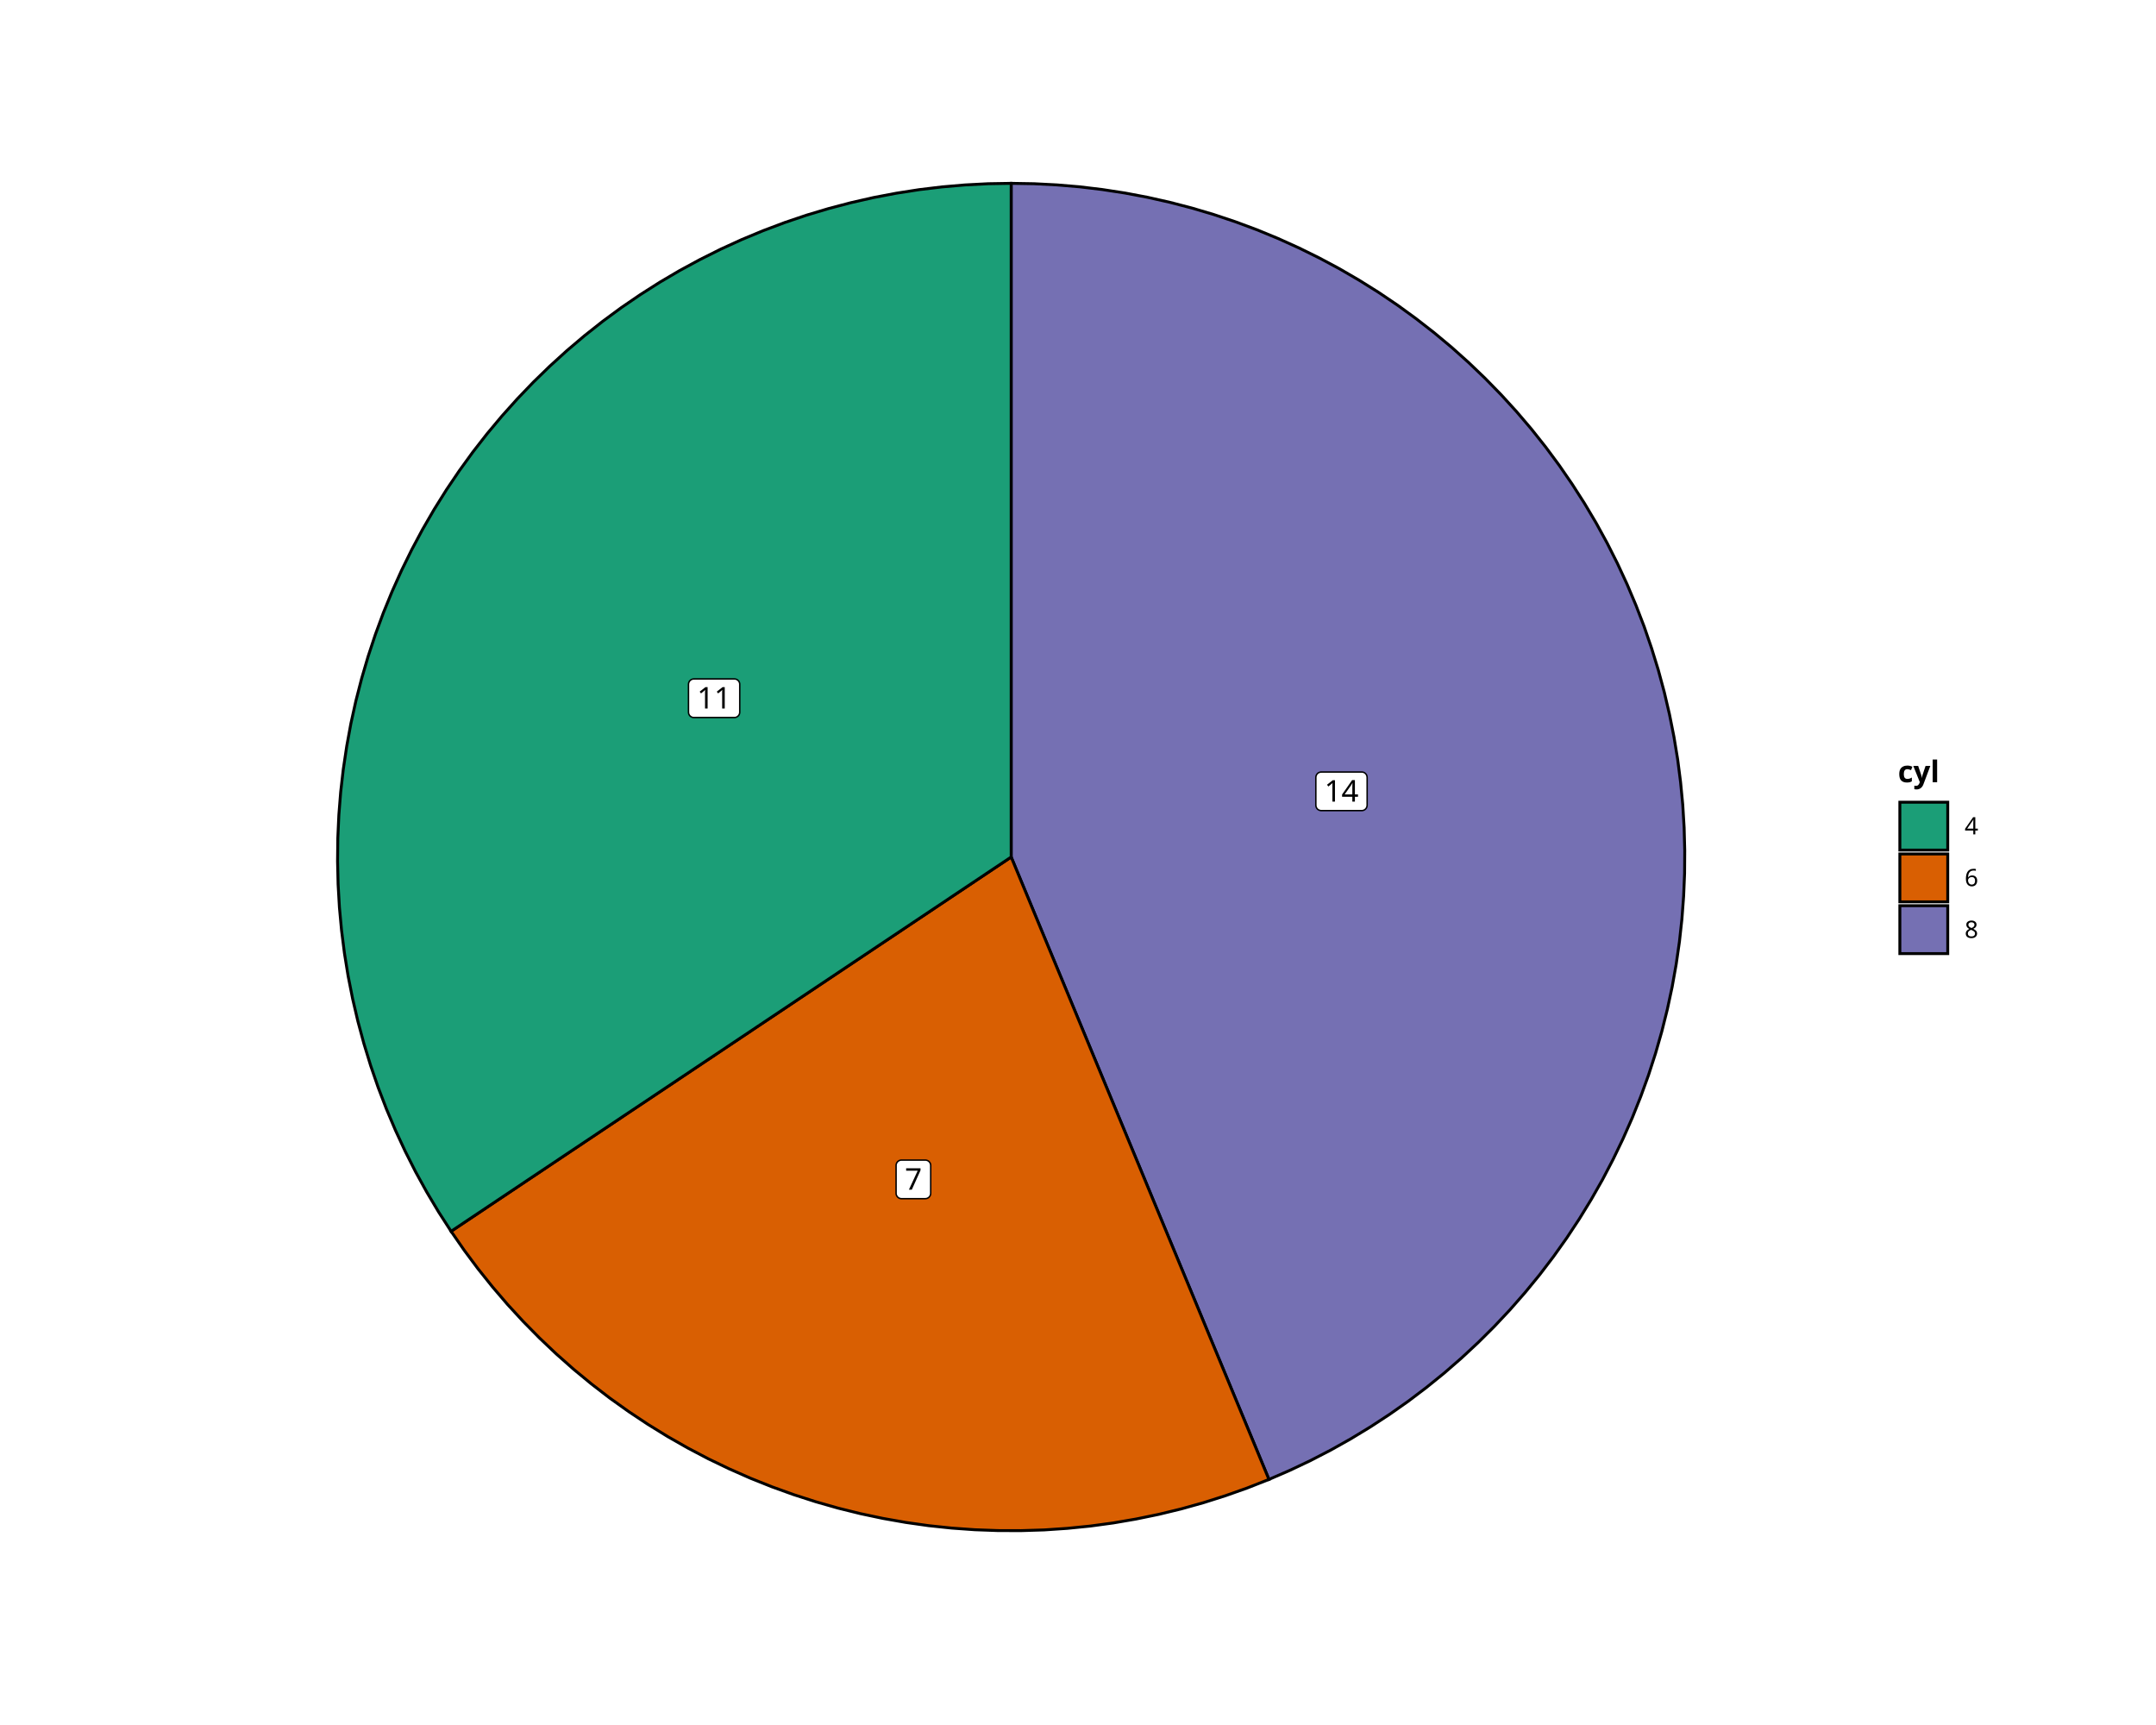
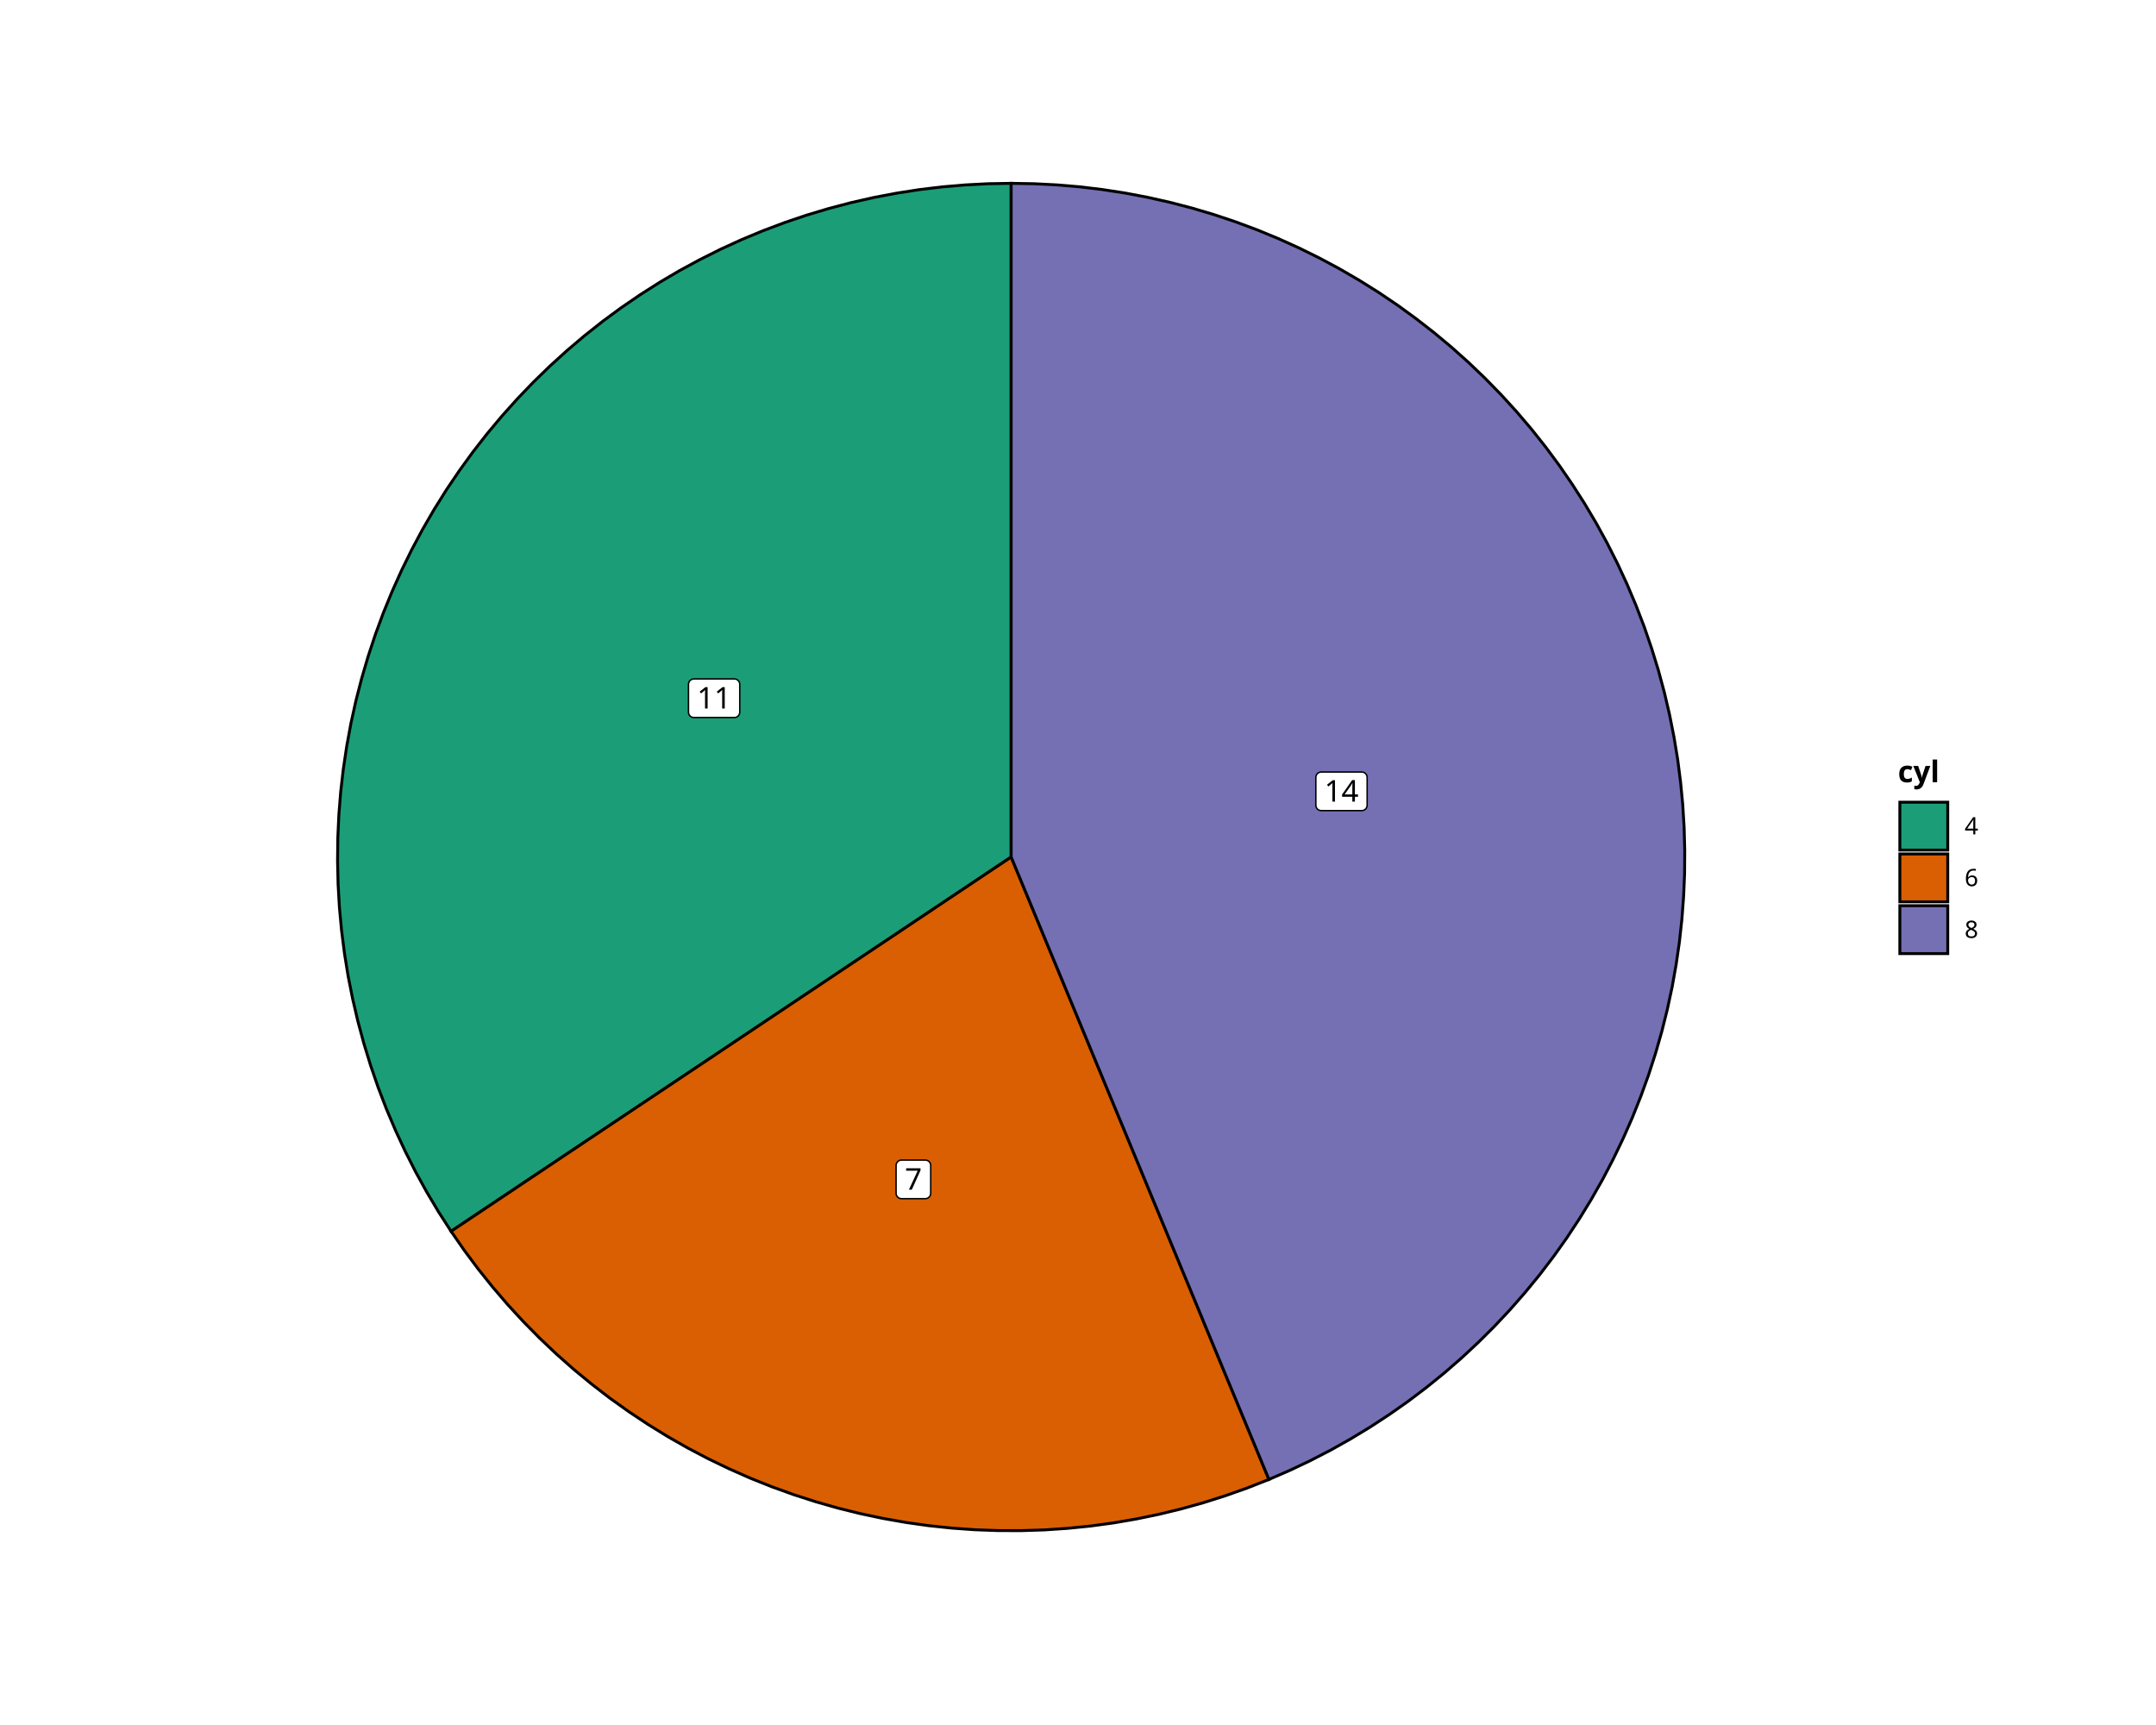
<svg xmlns="http://www.w3.org/2000/svg" class="svglite" data-engine-version="2.0" width="720.00pt" height="576.00pt" viewBox="0 0 720.00 576.00">
  <defs>
    <style type="text/css">
    .svglite line, .svglite polyline, .svglite polygon, .svglite path, .svglite rect, .svglite circle {
      fill: none;
      stroke: #000000;
      stroke-linecap: round;
      stroke-linejoin: round;
      stroke-miterlimit: 10.00;
    }
  </style>
  </defs>
  <rect width="100%" height="100%" style="stroke: none; fill: #FFFFFF;" />
  <defs>
    <clipPath id="cpMC4wMHw3MjAuMDB8MC4wMHw1NzYuMDA=">
      <rect x="0.00" y="0.00" width="720.00" height="576.00" />
    </clipPath>
  </defs>
  <g clip-path="url(#cpMC4wMHw3MjAuMDB8MC4wMHw1NzYuMDA=)">
</g>
  <defs>
    <clipPath id="cpNDkuNTF8NjcwLjQ5fDAuMDB8NTc2LjAw">
      <rect x="49.51" y="0.00" width="620.98" height="576.00" />
    </clipPath>
  </defs>
  <g clip-path="url(#cpNDkuNTF8NjcwLjQ5fDAuMDB8NTc2LjAw)">
    <rect x="49.51" y="0.00" width="620.98" height="576.00" style="stroke-width: 0.97; stroke: #FFFFFF; fill: #FFFFFF;" />
  </g>
  <g clip-path="url(#cpMC4wMHw3MjAuMDB8MC4wMHw1NzYuMDA=)">
</g>
  <defs>
    <clipPath id="cpNTYuNDl8NjE4Ljg3fDQuOTh8NTY3LjM3">
      <rect x="56.49" y="4.98" width="562.38" height="562.38" />
    </clipPath>
  </defs>
  <g clip-path="url(#cpNTYuNDl8NjE4Ljg3fDQuOTh8NTY3LjM3)">
    <rect x="56.49" y="4.98" width="562.38" height="562.38" style="stroke-width: 0.97; stroke: none; fill: #FFFFFF;" />
+     <polygon points="337.68,286.17 337.68,278.42 337.68,270.66 337.68,262.90 337.68,255.15 337.68,247.39 337.68,239.63 337.68,231.87 337.68,224.12 337.68,216.36 337.68,208.60 337.68,200.85 337.68,193.09 337.68,185.33 337.68,177.58 337.68,169.82 337.68,162.06 337.68,154.30 337.68,146.55 337.68,138.79 337.68,131.03 337.68,123.28 337.68,115.52 337.68,107.76 337.68,100.00 337.68,92.25 337.68,84.49 337.68,76.73 337.68,68.98 337.68,61.22 329.97,61.35 322.27,61.75 314.58,62.41 306.93,63.33 299.31,64.52 291.73,65.96 284.21,67.67 276.75,69.63 269.36,71.84 262.06,74.31 254.84,77.03 247.72,79.99 240.71,83.19 233.81,86.64 227.03,90.31 220.38,94.22 213.87,98.36 207.50,102.71 201.29,107.28 195.24,112.06 189.36,117.04 183.65,122.23 178.12,127.60 172.78,133.17 167.63,138.91 162.68,144.82 157.94,150.90 153.41,157.15 149.09,163.54 145.00,170.07 141.13,176.75 137.50,183.55 134.10,190.47 130.94,197.50 128.02,204.64 125.35,211.88 122.93,219.20 120.76,226.60 118.84,234.07 117.18,241.60 115.79,249.18 114.65,256.81 113.77,264.47 113.16,272.16 112.81,279.86 112.73,287.58 112.91,295.29 113.35,302.98 114.06,310.66 115.03,318.31 116.26,325.93 117.76,333.49 119.51,341.00 121.52,348.45 123.78,355.82 126.29,363.11 129.05,370.31 132.06,377.41 135.31,384.41 138.79,391.29 142.51,398.04 146.46,404.67 150.64,411.15 157.09,406.84 163.54,402.53 169.99,398.22 176.43,393.91 182.88,389.60 189.33,385.29 195.78,380.98 202.23,376.67 208.68,372.36 215.13,368.06 221.58,363.75 228.03,359.44 234.48,355.13 240.93,350.82 247.38,346.51 253.83,342.20 260.28,337.89 266.73,333.58 273.18,329.27 279.63,324.96 286.08,320.65 292.53,316.34 298.98,312.03 305.43,307.72 311.88,303.41 318.33,299.10 324.78,294.79 331.23,290.48 337.68,286.17 " style="stroke-width: 0.97; stroke-linecap: butt; stroke-linejoin: miter; fill: #1B9E77;" />
+     <polygon points="337.68,286.17 331.23,290.48 324.78,294.79 318.33,299.10 311.88,303.41 305.43,307.72 298.98,312.03 292.53,316.34 286.08,320.65 279.63,324.96 273.18,329.27 266.73,333.58 260.28,337.89 253.83,342.20 247.38,346.51 240.93,350.82 234.48,355.13 228.03,359.44 221.58,363.75 215.13,368.06 208.68,372.36 202.23,376.67 195.78,380.98 189.33,385.29 182.88,389.60 176.43,393.91 169.99,398.22 163.54,402.53 157.09,406.84 150.64,411.15 155.04,417.50 159.66,423.70 164.49,429.73 169.52,435.60 174.76,441.29 180.18,446.79 185.79,452.11 191.58,457.23 197.55,462.15 203.67,466.86 209.96,471.35 216.40,475.63 222.98,479.69 229.69,483.51 236.54,487.11 243.50,490.46 250.57,493.58 257.75,496.45 265.02,499.07 272.38,501.44 279.81,503.56 287.31,505.42 294.88,507.02 302.49,508.36 310.14,509.44 317.83,510.25 325.54,510.80 333.26,511.08 340.99,511.10 348.72,510.86 356.43,510.34 364.12,509.57 371.78,508.53 379.40,507.22 386.97,505.66 394.48,503.84 401.92,501.76 409.29,499.42 416.57,496.84 423.76,494.00 420.80,486.84 417.83,479.67 414.86,472.50 411.89,465.34 408.92,458.17 405.95,451.00 402.98,443.84 400.02,436.67 397.05,429.50 394.08,422.34 391.11,415.17 388.14,408.00 385.17,400.84 382.21,393.67 379.24,386.51 376.27,379.34 373.30,372.17 370.33,365.01 367.36,357.84 364.39,350.67 361.43,343.51 358.46,336.34 355.49,329.17 352.52,322.01 349.55,314.84 346.58,307.67 343.62,300.51 340.65,293.34 337.68,286.17 " style="stroke-width: 0.97; stroke-linecap: butt; stroke-linejoin: miter; fill: #D95F02;" />
    <polygon points="337.68,286.17 340.65,293.34 343.62,300.51 346.58,307.67 349.55,314.84 352.52,322.01 355.49,329.17 358.46,336.34 361.43,343.51 364.39,350.67 367.36,357.84 370.33,365.01 373.30,372.17 376.27,379.34 379.24,386.51 382.21,393.67 385.17,400.84 388.14,408.00 391.11,415.17 394.08,422.34 397.05,429.50 400.02,436.67 402.98,443.84 405.95,451.00 408.92,458.17 411.89,465.34 414.86,472.50 417.83,479.67 420.80,486.84 423.76,494.00 430.77,490.96 437.66,487.69 444.44,484.18 451.10,480.44 457.62,476.48 464.01,472.30 470.26,467.91 476.35,463.30 482.28,458.50 488.04,453.49 493.63,448.29 499.04,442.91 504.27,437.34 509.30,431.60 514.14,425.70 518.77,419.63 523.19,413.41 527.40,407.04 531.39,400.53 535.16,393.90 538.70,387.13 542.01,380.25 545.09,373.27 547.92,366.18 550.52,359.00 552.87,351.73 554.97,344.40 556.82,336.99 558.42,329.52 559.76,322.01 560.85,314.45 561.68,306.87 562.25,299.25 562.57,291.63 562.62,283.99 562.42,276.36 561.96,268.74 561.23,261.14 560.26,253.57 559.02,246.04 557.53,238.55 555.79,231.12 553.80,223.75 551.55,216.45 549.07,209.23 546.33,202.11 543.36,195.08 540.15,188.15 536.71,181.34 533.04,174.64 529.14,168.08 525.02,161.65 520.69,155.36 516.15,149.23 511.40,143.25 506.45,137.44 501.30,131.80 495.97,126.34 490.46,121.06 484.77,115.97 478.91,111.08 472.88,106.39 466.71,101.90 460.38,97.63 453.91,93.58 447.31,89.74 440.58,86.14 433.73,82.76 426.78,79.62 419.72,76.71 412.56,74.05 405.32,71.63 398.00,69.46 390.62,67.54 383.17,65.87 375.67,64.45 368.12,63.29 360.54,62.38 352.93,61.74 345.31,61.35 337.68,61.22 337.68,68.98 337.68,76.73 337.68,84.49 337.68,92.25 337.68,100.00 337.68,107.76 337.68,115.52 337.68,123.28 337.68,131.03 337.68,138.79 337.68,146.55 337.68,154.30 337.68,162.06 337.68,169.82 337.68,177.58 337.68,185.33 337.68,193.09 337.68,200.85 337.68,208.60 337.68,216.36 337.68,224.12 337.68,231.87 337.68,239.63 337.68,247.39 337.68,255.15 337.68,262.90 337.68,270.66 337.68,278.42 337.68,286.17 " style="stroke-width: 0.97; stroke-linecap: butt; stroke-linejoin: miter; fill: #7570B3;" />
-     <polygon points="337.68,286.17 331.23,290.48 324.78,294.79 318.33,299.10 311.88,303.41 305.43,307.72 298.98,312.03 292.53,316.34 286.08,320.65 279.63,324.96 273.18,329.27 266.73,333.58 260.28,337.89 253.83,342.20 247.38,346.51 240.93,350.82 234.48,355.13 228.03,359.44 221.58,363.75 215.13,368.06 208.68,372.36 202.23,376.67 195.78,380.98 189.33,385.29 182.88,389.60 176.43,393.91 169.99,398.22 163.54,402.53 157.09,406.84 150.64,411.15 155.04,417.50 159.66,423.70 164.49,429.73 169.52,435.60 174.76,441.29 180.18,446.79 185.79,452.11 191.58,457.23 197.55,462.15 203.67,466.86 209.96,471.35 216.40,475.63 222.98,479.69 229.69,483.51 236.54,487.11 243.50,490.46 250.57,493.58 257.75,496.45 265.02,499.07 272.38,501.44 279.81,503.56 287.31,505.42 294.88,507.02 302.49,508.36 310.14,509.44 317.83,510.25 325.54,510.80 333.26,511.08 340.99,511.10 348.72,510.86 356.43,510.34 364.12,509.57 371.78,508.53 379.40,507.22 386.97,505.66 394.48,503.84 401.92,501.76 409.29,499.42 416.57,496.84 423.76,494.00 420.80,486.84 417.83,479.67 414.86,472.50 411.89,465.34 408.92,458.17 405.95,451.00 402.98,443.84 400.02,436.67 397.05,429.50 394.08,422.34 391.11,415.17 388.14,408.00 385.17,400.84 382.21,393.67 379.24,386.51 376.27,379.34 373.30,372.17 370.33,365.01 367.36,357.84 364.39,350.67 361.43,343.51 358.46,336.34 355.49,329.17 352.52,322.01 349.55,314.84 346.58,307.67 343.62,300.51 340.65,293.34 337.68,286.17 " style="stroke-width: 0.97; stroke-linecap: butt; stroke-linejoin: miter; fill: #D95F02;" />
-     <polygon points="337.68,286.17 337.68,278.42 337.68,270.66 337.68,262.90 337.68,255.15 337.68,247.39 337.68,239.63 337.68,231.87 337.68,224.12 337.68,216.36 337.68,208.60 337.68,200.85 337.68,193.09 337.68,185.33 337.68,177.58 337.68,169.82 337.68,162.06 337.68,154.30 337.68,146.55 337.68,138.79 337.68,131.03 337.68,123.28 337.68,115.52 337.68,107.76 337.68,100.00 337.68,92.25 337.68,84.49 337.68,76.73 337.68,68.98 337.68,61.22 329.97,61.35 322.27,61.75 314.58,62.41 306.93,63.33 299.31,64.52 291.73,65.96 284.21,67.67 276.75,69.63 269.36,71.84 262.06,74.31 254.84,77.03 247.72,79.99 240.71,83.19 233.81,86.64 227.03,90.31 220.38,94.22 213.87,98.36 207.50,102.71 201.29,107.28 195.24,112.06 189.36,117.04 183.65,122.23 178.12,127.60 172.78,133.17 167.63,138.91 162.68,144.82 157.94,150.90 153.41,157.15 149.09,163.54 145.00,170.07 141.13,176.75 137.50,183.55 134.10,190.47 130.94,197.50 128.02,204.64 125.35,211.88 122.93,219.20 120.76,226.60 118.84,234.07 117.18,241.60 115.79,249.18 114.65,256.81 113.77,264.47 113.16,272.16 112.81,279.86 112.73,287.58 112.91,295.29 113.35,302.98 114.06,310.66 115.03,318.31 116.26,325.93 117.76,333.49 119.51,341.00 121.52,348.45 123.78,355.82 126.29,363.11 129.05,370.31 132.06,377.41 135.31,384.41 138.79,391.29 142.51,398.04 146.46,404.67 150.64,411.15 157.09,406.84 163.54,402.53 169.99,398.22 176.43,393.91 182.88,389.60 189.33,385.29 195.78,380.98 202.23,376.67 208.68,372.36 215.13,368.06 221.58,363.75 228.03,359.44 234.48,355.13 240.93,350.82 247.38,346.51 253.83,342.20 260.28,337.89 266.73,333.58 273.18,329.27 279.63,324.96 286.08,320.65 292.53,316.34 298.98,312.03 305.43,307.72 311.88,303.41 318.33,299.10 324.78,294.79 331.23,290.48 337.68,286.17 " style="stroke-width: 0.97; stroke-linecap: butt; stroke-linejoin: miter; fill: #1B9E77;" />
+     <polygon points="231.72,239.59 245.24,239.59 245.17,239.59 245.46,239.58 245.75,239.52 246.02,239.42 246.27,239.27 246.49,239.09 246.68,238.87 246.84,238.63 246.95,238.36 247.02,238.08 247.04,237.79 247.04,237.79 247.04,228.51 247.04,228.51 247.02,228.22 246.95,227.94 246.84,227.67 246.68,227.43 246.49,227.21 246.27,227.03 246.02,226.88 245.75,226.78 245.46,226.72 245.24,226.71 231.72,226.71 231.94,226.72 231.65,226.71 231.36,226.75 231.08,226.83 230.82,226.95 230.58,227.12 230.37,227.32 230.20,227.55 230.06,227.81 229.97,228.08 229.93,228.37 229.92,228.51 229.92,237.79 229.93,237.65 229.93,237.94 229.97,238.22 230.06,238.50 230.20,238.76 230.37,238.99 230.58,239.19 230.82,239.35 231.08,239.48 231.36,239.56 231.65,239.59 " style="stroke-width: 0.48; fill: #FFFFFF;" />
+     <text x="238.48" y="236.59" text-anchor="middle" style="font-size: 10.00px; font-family: sans;" textLength="11.12px" lengthAdjust="spacingAndGlyphs">11</text>
+     <polygon points="301.05,400.25 309.01,400.25 308.94,400.25 309.23,400.23 309.51,400.18 309.78,400.07 310.03,399.93 310.26,399.75 310.45,399.53 310.60,399.28 310.72,399.02 310.79,398.74 310.81,398.45 310.81,398.45 310.81,389.17 310.81,389.17 310.79,388.88 310.72,388.60 310.60,388.33 310.45,388.08 310.26,387.87 310.03,387.68 309.78,387.54 309.51,387.44 309.23,387.38 309.01,387.37 301.05,387.37 301.26,387.38 300.97,387.37 300.69,387.40 300.41,387.48 300.15,387.61 299.91,387.77 299.70,387.97 299.53,388.20 299.39,388.46 299.30,388.74 299.25,389.02 299.25,389.17 299.25,398.45 299.25,398.30 299.25,398.59 299.30,398.88 299.39,399.15 299.53,399.41 299.70,399.64 299.91,399.84 300.15,400.01 300.41,400.13 300.69,400.21 300.97,400.25 " style="stroke-width: 0.48; fill: #FFFFFF;" />
+     <text x="305.03" y="397.25" text-anchor="middle" style="font-size: 10.00px; font-family: sans;" textLength="5.56px" lengthAdjust="spacingAndGlyphs">7</text>
    <polygon points="441.23,270.67 454.76,270.67 454.68,270.67 454.97,270.66 455.26,270.60 455.53,270.50 455.78,270.35 456.00,270.17 456.19,269.95 456.35,269.71 456.46,269.44 456.53,269.16 456.56,268.87 456.56,268.87 456.56,259.59 456.56,259.59 456.53,259.30 456.46,259.02 456.35,258.75 456.19,258.51 456.00,258.29 455.78,258.11 455.53,257.96 455.26,257.86 454.97,257.80 454.76,257.79 441.23,257.79 441.45,257.80 441.16,257.79 440.87,257.83 440.59,257.91 440.33,258.03 440.09,258.19 439.88,258.40 439.71,258.63 439.58,258.88 439.48,259.16 439.44,259.44 439.43,259.59 439.43,268.87 439.44,268.73 439.44,269.02 439.48,269.30 439.58,269.58 439.71,269.83 439.88,270.06 440.09,270.27 440.33,270.43 440.59,270.55 440.87,270.63 441.16,270.67 " style="stroke-width: 0.48; fill: #FFFFFF;" />
    <text x="447.99" y="267.67" text-anchor="middle" style="font-size: 10.00px; font-family: sans;" textLength="11.12px" lengthAdjust="spacingAndGlyphs">14</text>
-     <polygon points="301.05,400.25 309.01,400.25 308.94,400.25 309.23,400.23 309.51,400.18 309.78,400.07 310.03,399.93 310.26,399.75 310.45,399.53 310.60,399.28 310.72,399.02 310.79,398.74 310.81,398.45 310.81,398.45 310.81,389.17 310.81,389.17 310.79,388.88 310.72,388.60 310.60,388.33 310.45,388.08 310.26,387.87 310.03,387.68 309.78,387.54 309.51,387.44 309.23,387.38 309.01,387.37 301.05,387.37 301.26,387.38 300.97,387.37 300.69,387.40 300.41,387.48 300.15,387.61 299.91,387.77 299.70,387.97 299.53,388.20 299.39,388.46 299.30,388.74 299.25,389.02 299.25,389.17 299.25,398.45 299.25,398.30 299.25,398.59 299.30,398.88 299.39,399.15 299.53,399.41 299.70,399.64 299.91,399.84 300.15,400.01 300.41,400.13 300.69,400.21 300.97,400.25 " style="stroke-width: 0.48; fill: #FFFFFF;" />
-     <text x="305.03" y="397.25" text-anchor="middle" style="font-size: 10.00px; font-family: sans;" textLength="5.56px" lengthAdjust="spacingAndGlyphs">7</text>
-     <polygon points="231.72,239.59 245.24,239.59 245.17,239.59 245.46,239.58 245.75,239.52 246.02,239.42 246.27,239.27 246.49,239.09 246.68,238.87 246.84,238.63 246.95,238.36 247.02,238.08 247.04,237.79 247.04,237.79 247.04,228.51 247.04,228.51 247.02,228.22 246.95,227.94 246.84,227.67 246.68,227.43 246.49,227.21 246.27,227.03 246.02,226.88 245.75,226.78 245.46,226.72 245.24,226.71 231.72,226.71 231.94,226.72 231.65,226.71 231.36,226.75 231.08,226.83 230.82,226.95 230.58,227.12 230.37,227.32 230.20,227.55 230.06,227.81 229.97,228.08 229.93,228.37 229.92,228.51 229.92,237.79 229.93,237.65 229.93,237.94 229.97,238.22 230.06,238.50 230.20,238.76 230.37,238.99 230.58,239.19 230.82,239.35 231.08,239.48 231.36,239.56 231.65,239.59 " style="stroke-width: 0.48; fill: #FFFFFF;" />
-     <text x="238.48" y="236.59" text-anchor="middle" style="font-size: 10.00px; font-family: sans;" textLength="11.12px" lengthAdjust="spacingAndGlyphs">11</text>
  </g>
  <g clip-path="url(#cpMC4wMHw3MjAuMDB8MC4wMHw1NzYuMDA=)">
    <rect x="628.83" y="248.30" width="36.67" height="75.74" style="stroke-width: 0.97; stroke: none; fill: #FFFFFF;" />
    <text x="633.81" y="261.20" style="font-size: 10.00px; font-weight: bold; font-family: sans;" textLength="12.23px" lengthAdjust="spacingAndGlyphs">cyl</text>
    <rect x="633.81" y="267.22" width="17.28" height="17.28" style="stroke-width: 0.97; stroke: none; fill: #FFFFFF;" />
    <rect x="634.46" y="267.87" width="15.99" height="15.99" style="stroke-width: 0.97; stroke-linecap: butt; stroke-linejoin: miter; fill: #1B9E77;" />
    <rect x="633.81" y="284.50" width="17.28" height="17.28" style="stroke-width: 0.97; stroke: none; fill: #FFFFFF;" />
    <rect x="634.46" y="285.15" width="15.99" height="15.99" style="stroke-width: 0.97; stroke-linecap: butt; stroke-linejoin: miter; fill: #D95F02;" />
    <rect x="633.81" y="301.78" width="17.28" height="17.28" style="stroke-width: 0.97; stroke: none; fill: #FFFFFF;" />
    <rect x="634.46" y="302.43" width="15.99" height="15.99" style="stroke-width: 0.97; stroke-linecap: butt; stroke-linejoin: miter; fill: #7570B3;" />
    <text x="656.08" y="278.62" style="font-size: 8.00px; font-family: sans;" textLength="4.45px" lengthAdjust="spacingAndGlyphs">4</text>
    <text x="656.08" y="295.90" style="font-size: 8.00px; font-family: sans;" textLength="4.45px" lengthAdjust="spacingAndGlyphs">6</text>
    <text x="656.08" y="313.18" style="font-size: 8.00px; font-family: sans;" textLength="4.45px" lengthAdjust="spacingAndGlyphs">8</text>
  </g>
</svg>
